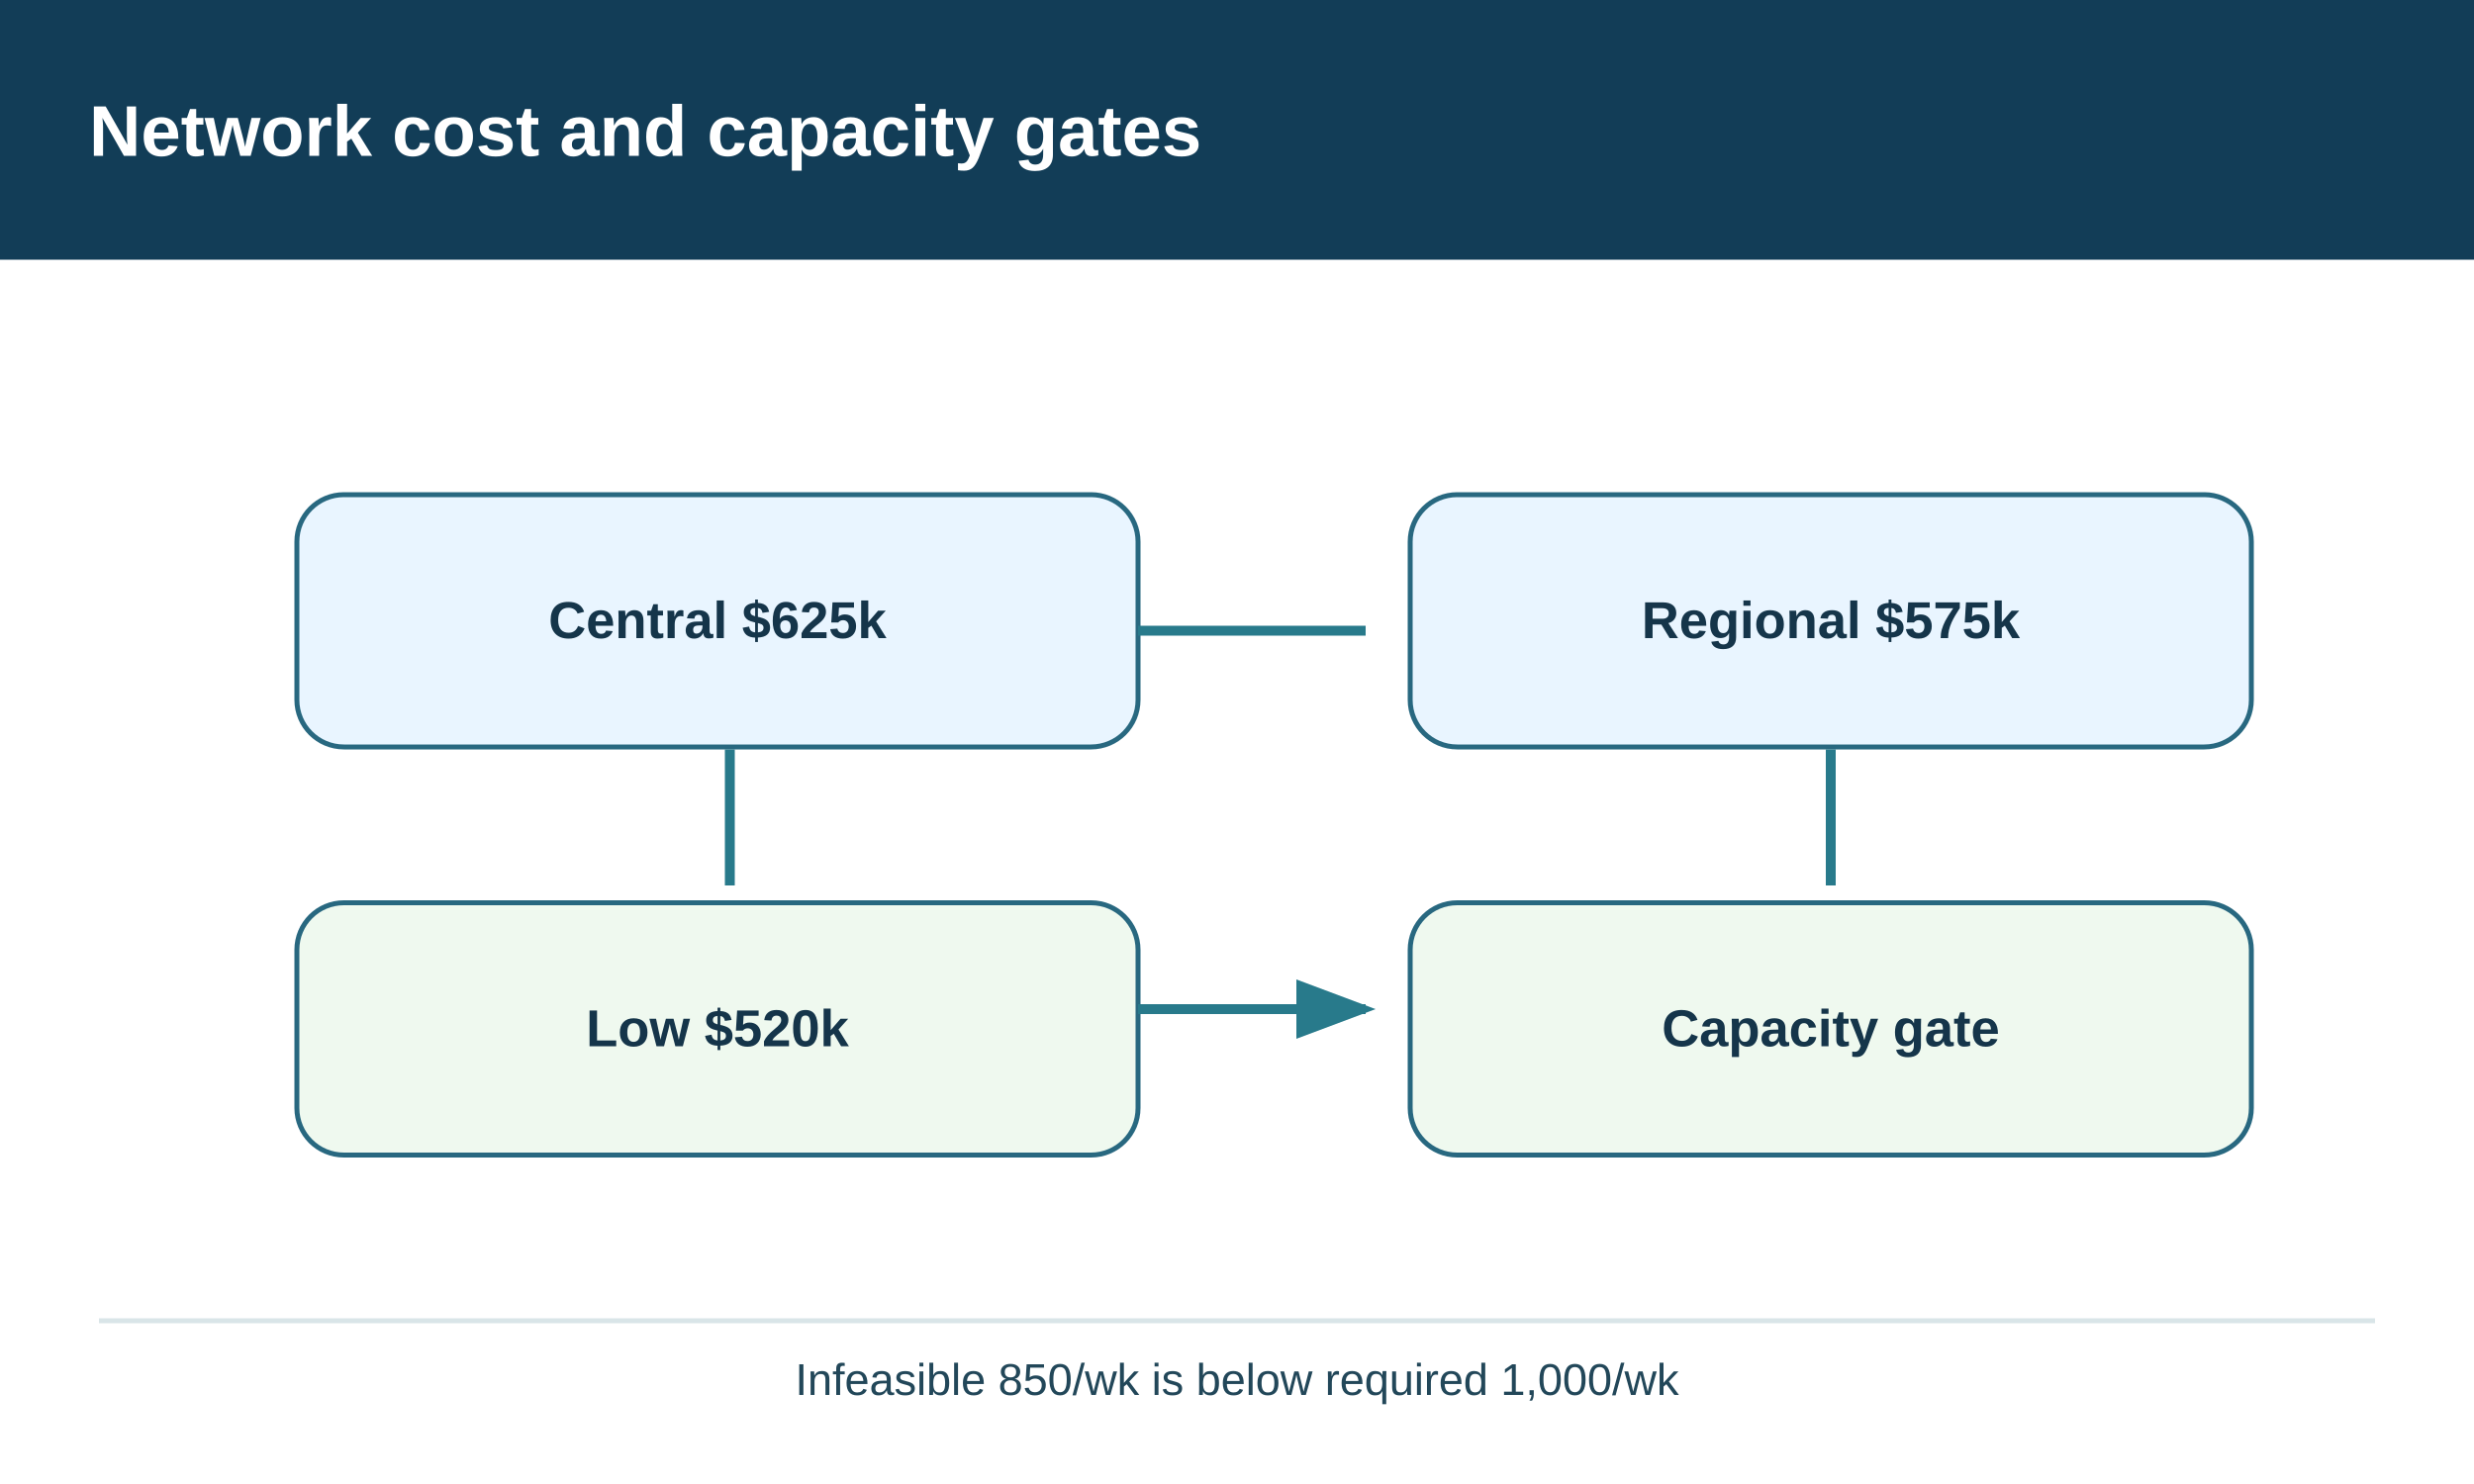
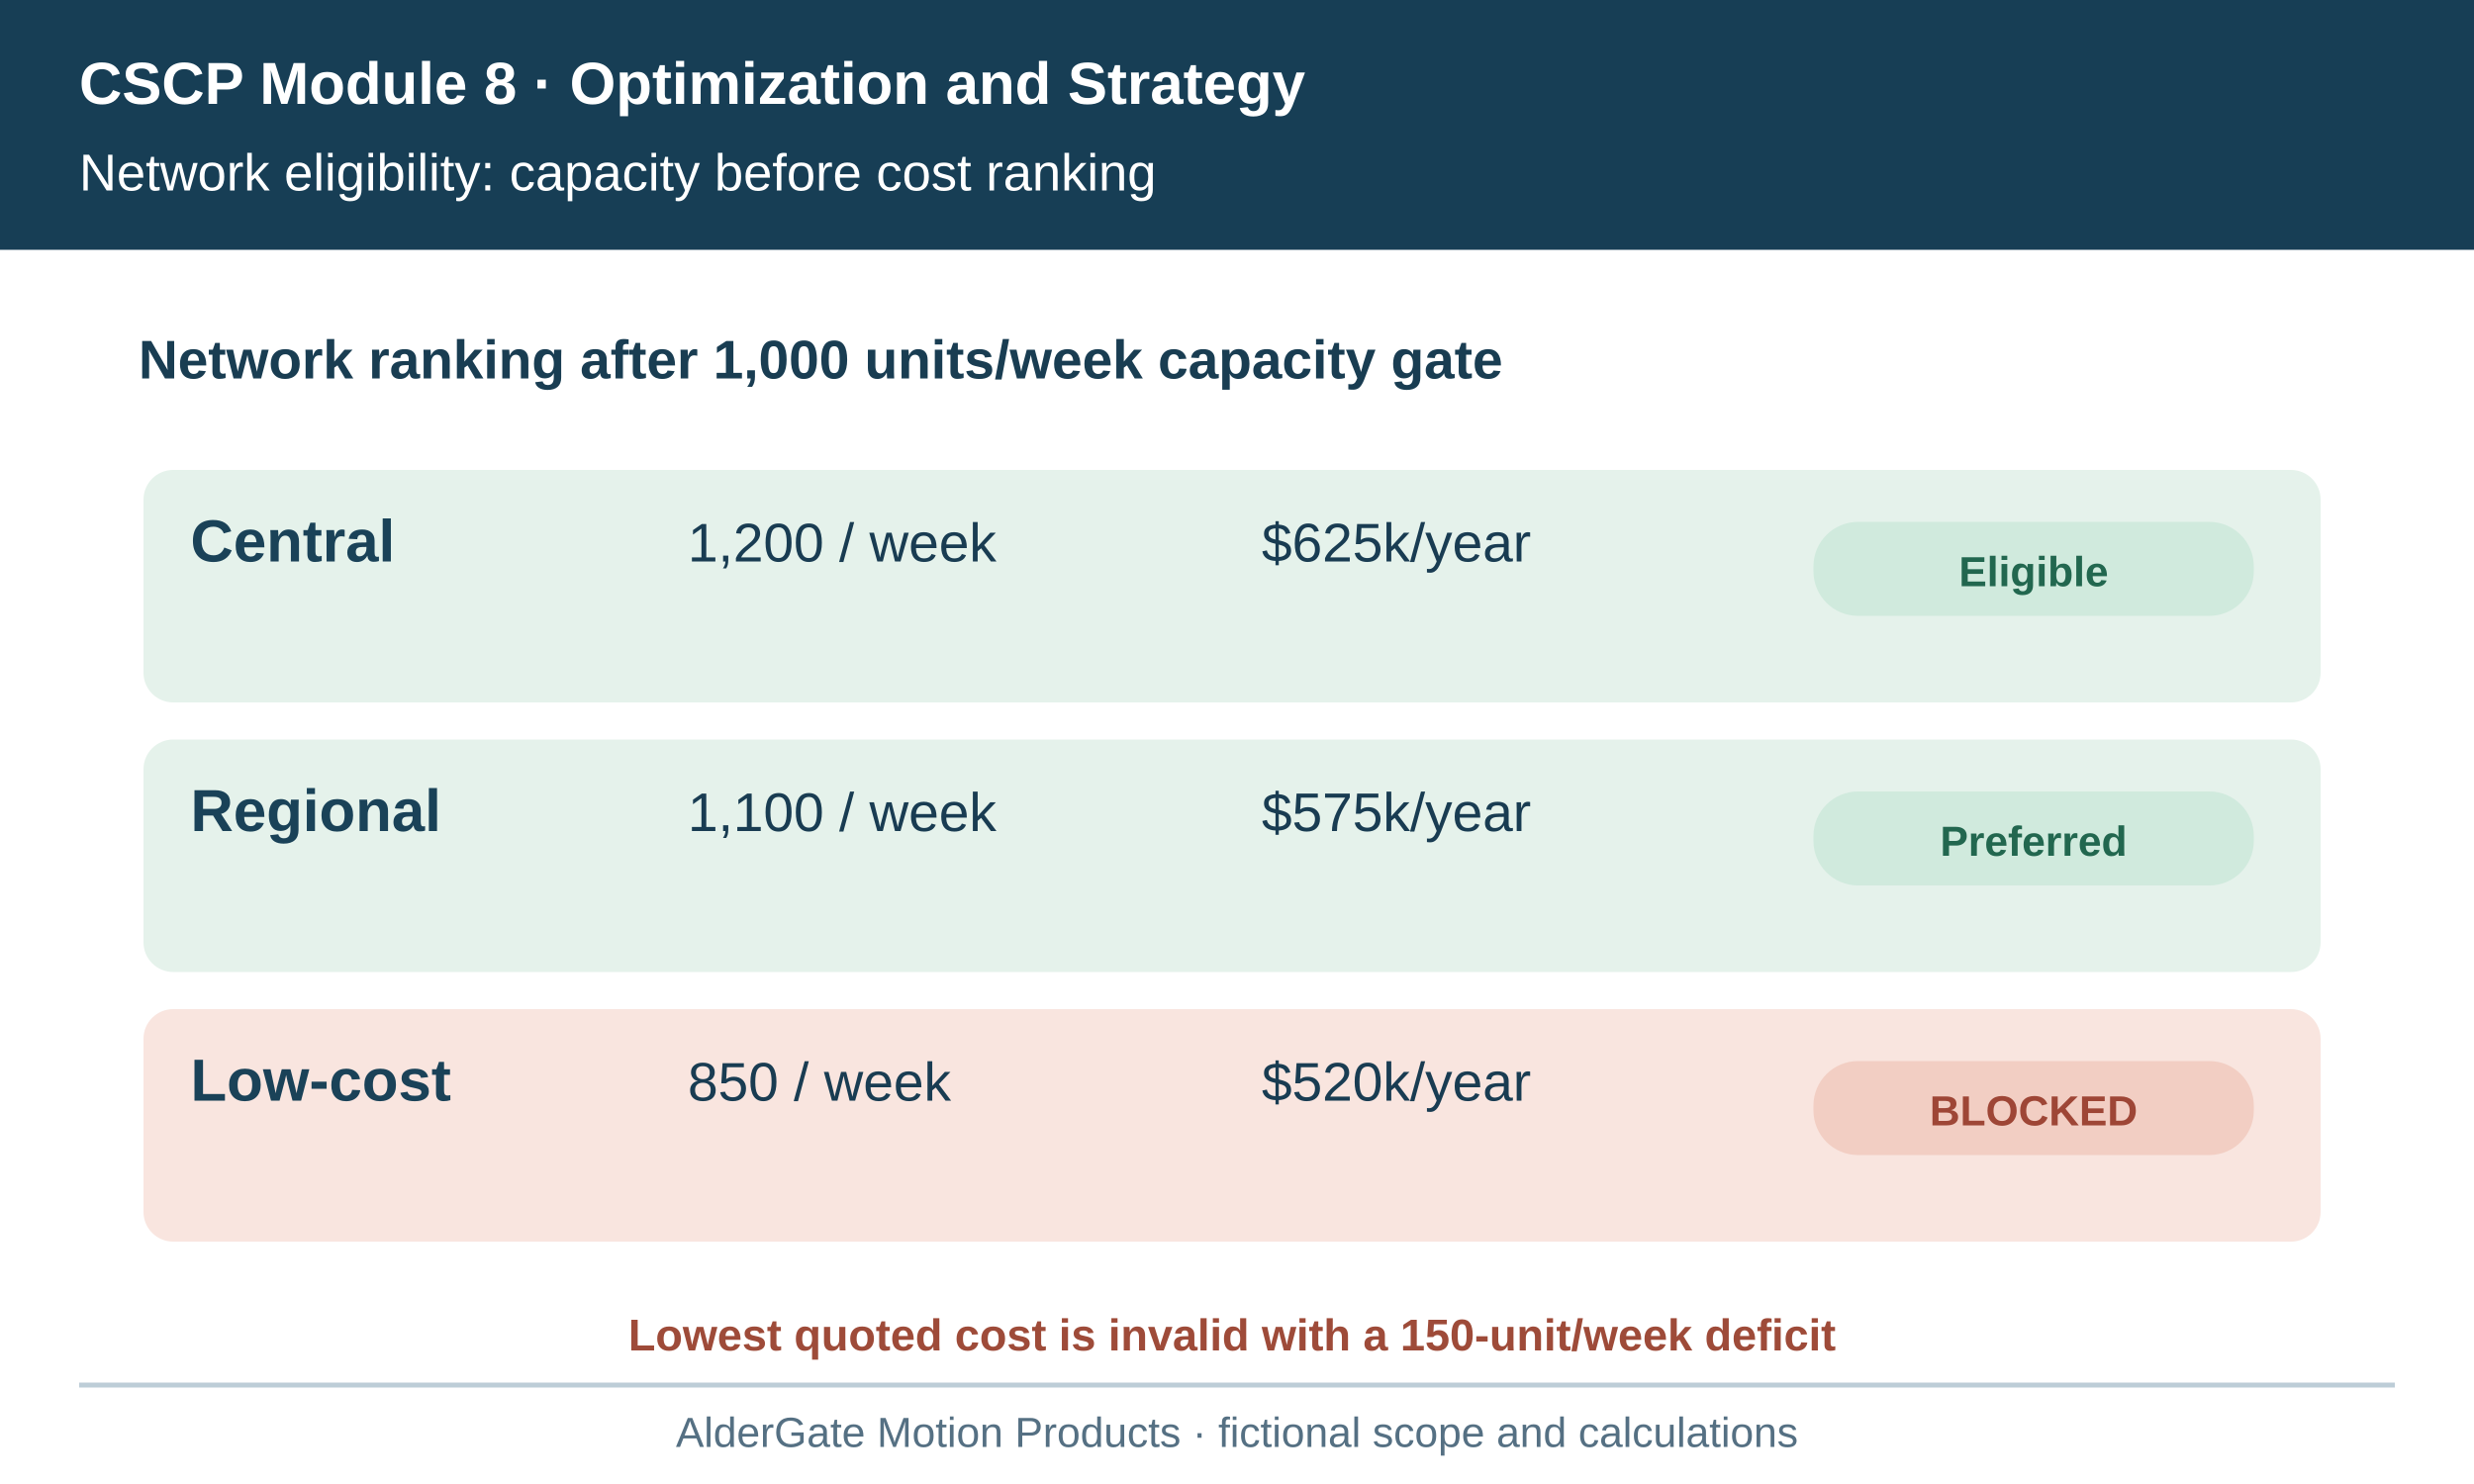
- <svg xmlns="http://www.w3.org/2000/svg" width="1000" height="600" viewBox="0 0 1000 600" role="img" aria-labelledby="title desc">
-   <defs>
-     <marker id="arrow" markerWidth="10" markerHeight="10" refX="7" refY="3" orient="auto">
-       <path d="M0,0 L0,6 L8,3 z" fill="#287a8b" />
-     </marker>
-   </defs>
-   <rect width="1000" height="600" fill="#ffffff" />
-   <rect x="0" y="0" width="1000" height="105" fill="#123d57" />
-   <text x="36" y="63" font-size="29" font-family="Arial, sans-serif" font-weight="700" fill="#ffffff">Network cost and capacity gates</text>
-   <g font-family="Arial, sans-serif">
-     <rect x="120" y="200" width="340" height="102" rx="19" fill="#e9f5ff" stroke="#286880" stroke-width="2" />
-     <text x="290" y="258" text-anchor="middle" font-size="21" font-weight="600" fill="#15354a">Central $625k</text>
-     <rect x="570" y="200" width="340" height="102" rx="19" fill="#e9f5ff" stroke="#286880" stroke-width="2" />
-     <text x="740" y="258" text-anchor="middle" font-size="21" font-weight="600" fill="#15354a">Regional $575k</text>
-     <rect x="120" y="365" width="340" height="102" rx="19" fill="#eff9ef" stroke="#286880" stroke-width="2" />
-     <text x="290" y="423" text-anchor="middle" font-size="21" font-weight="600" fill="#15354a">Low $520k</text>
-     <rect x="570" y="365" width="340" height="102" rx="19" fill="#eff9ef" stroke="#286880" stroke-width="2" />
-     <text x="740" y="423" text-anchor="middle" font-size="21" font-weight="600" fill="#15354a">Capacity gate</text>
-     <path d="M460 255 H552 M295 303 V358 M740 303 V358 M460 408 H552" stroke="#287a8b" stroke-width="4" fill="none" marker-end="url(#arrow)" />
-   </g>
-   <line x1="40" y1="534" x2="960" y2="534" stroke="#d9e5e8" stroke-width="2" />
-   <text x="500" y="564" text-anchor="middle" font-family="Arial, sans-serif" font-size="18" fill="#224759">Infeasible 850/wk is below required 1,000/wk</text>
+ <svg xmlns="http://www.w3.org/2000/svg" viewBox="0 0 1000 600" width="1000" height="600" role="img" aria-labelledby="title desc">
+   <rect x="0" y="0" width="1000" height="600" rx="0" fill="#fff" />
+   <rect x="0" y="0" width="1000" height="101" rx="0" fill="#173e55" />
+   <text x="32" y="42" font-size="24" font-family="Arial,Helvetica,sans-serif" text-anchor="start" fill="#fff" font-weight="700">CSCP Module 8 · Optimization and Strategy</text>
+   <text x="32" y="77" font-size="21" font-family="Arial,Helvetica,sans-serif" text-anchor="start" fill="#fff">Network eligibility: capacity before cost ranking</text>
+   <text x="56" y="153" font-size="22" font-family="Arial,Helvetica,sans-serif" text-anchor="start" fill="#193d52" font-weight="700">Network ranking after 1,000 units/week capacity gate</text>
+   <rect x="58" y="190" width="880" height="94" rx="12" fill="#e5f2eb" />
+   <text x="77" y="227" font-size="24" font-family="Arial,Helvetica,sans-serif" text-anchor="start" fill="#1a4258" font-weight="700">Central</text>
+   <text x="278" y="227" font-size="22" font-family="Arial,Helvetica,sans-serif" text-anchor="start" fill="#193c52">1,200 / week</text>
+   <text x="510" y="227" font-size="22" font-family="Arial,Helvetica,sans-serif" text-anchor="start" fill="#193c52">$625k/year</text>
+   <rect x="733" y="211" width="178" height="38" rx="18" fill="#d0eadd" />
+   <text x="822" y="237" font-size="17" font-family="Arial,Helvetica,sans-serif" text-anchor="middle" fill="#22674f" font-weight="700">Eligible</text>
+   <rect x="58" y="299" width="880" height="94" rx="12" fill="#e5f2eb" />
+   <text x="77" y="336" font-size="24" font-family="Arial,Helvetica,sans-serif" text-anchor="start" fill="#1a4258" font-weight="700">Regional</text>
+   <text x="278" y="336" font-size="22" font-family="Arial,Helvetica,sans-serif" text-anchor="start" fill="#193c52">1,100 / week</text>
+   <text x="510" y="336" font-size="22" font-family="Arial,Helvetica,sans-serif" text-anchor="start" fill="#193c52">$575k/year</text>
+   <rect x="733" y="320" width="178" height="38" rx="18" fill="#d0eadd" />
+   <text x="822" y="346" font-size="17" font-family="Arial,Helvetica,sans-serif" text-anchor="middle" fill="#22674f" font-weight="700">Preferred</text>
+   <rect x="58" y="408" width="880" height="94" rx="12" fill="#f9e5df" />
+   <text x="77" y="445" font-size="24" font-family="Arial,Helvetica,sans-serif" text-anchor="start" fill="#1a4258" font-weight="700">Low-cost</text>
+   <text x="278" y="445" font-size="22" font-family="Arial,Helvetica,sans-serif" text-anchor="start" fill="#193c52">850 / week</text>
+   <text x="510" y="445" font-size="22" font-family="Arial,Helvetica,sans-serif" text-anchor="start" fill="#193c52">$520k/year</text>
+   <rect x="733" y="429" width="178" height="38" rx="18" fill="#f2cec3" />
+   <text x="822" y="455" font-size="17" font-family="Arial,Helvetica,sans-serif" text-anchor="middle" fill="#9e4636" font-weight="700">BLOCKED</text>
+   <text x="498" y="546" font-size="18" font-family="Arial,Helvetica,sans-serif" text-anchor="middle" fill="#9e4b39" font-weight="700">Lowest quoted cost is invalid with a 150-unit/week deficit</text>
+   <line x1="32" y1="560" x2="968" y2="560" stroke="#bdcdd7" stroke-width="2" />
+   <text x="500" y="585" font-size="17" font-family="Arial,Helvetica,sans-serif" text-anchor="middle" fill="#557083">AlderGate Motion Products · fictional scope and calculations</text>
</svg>
